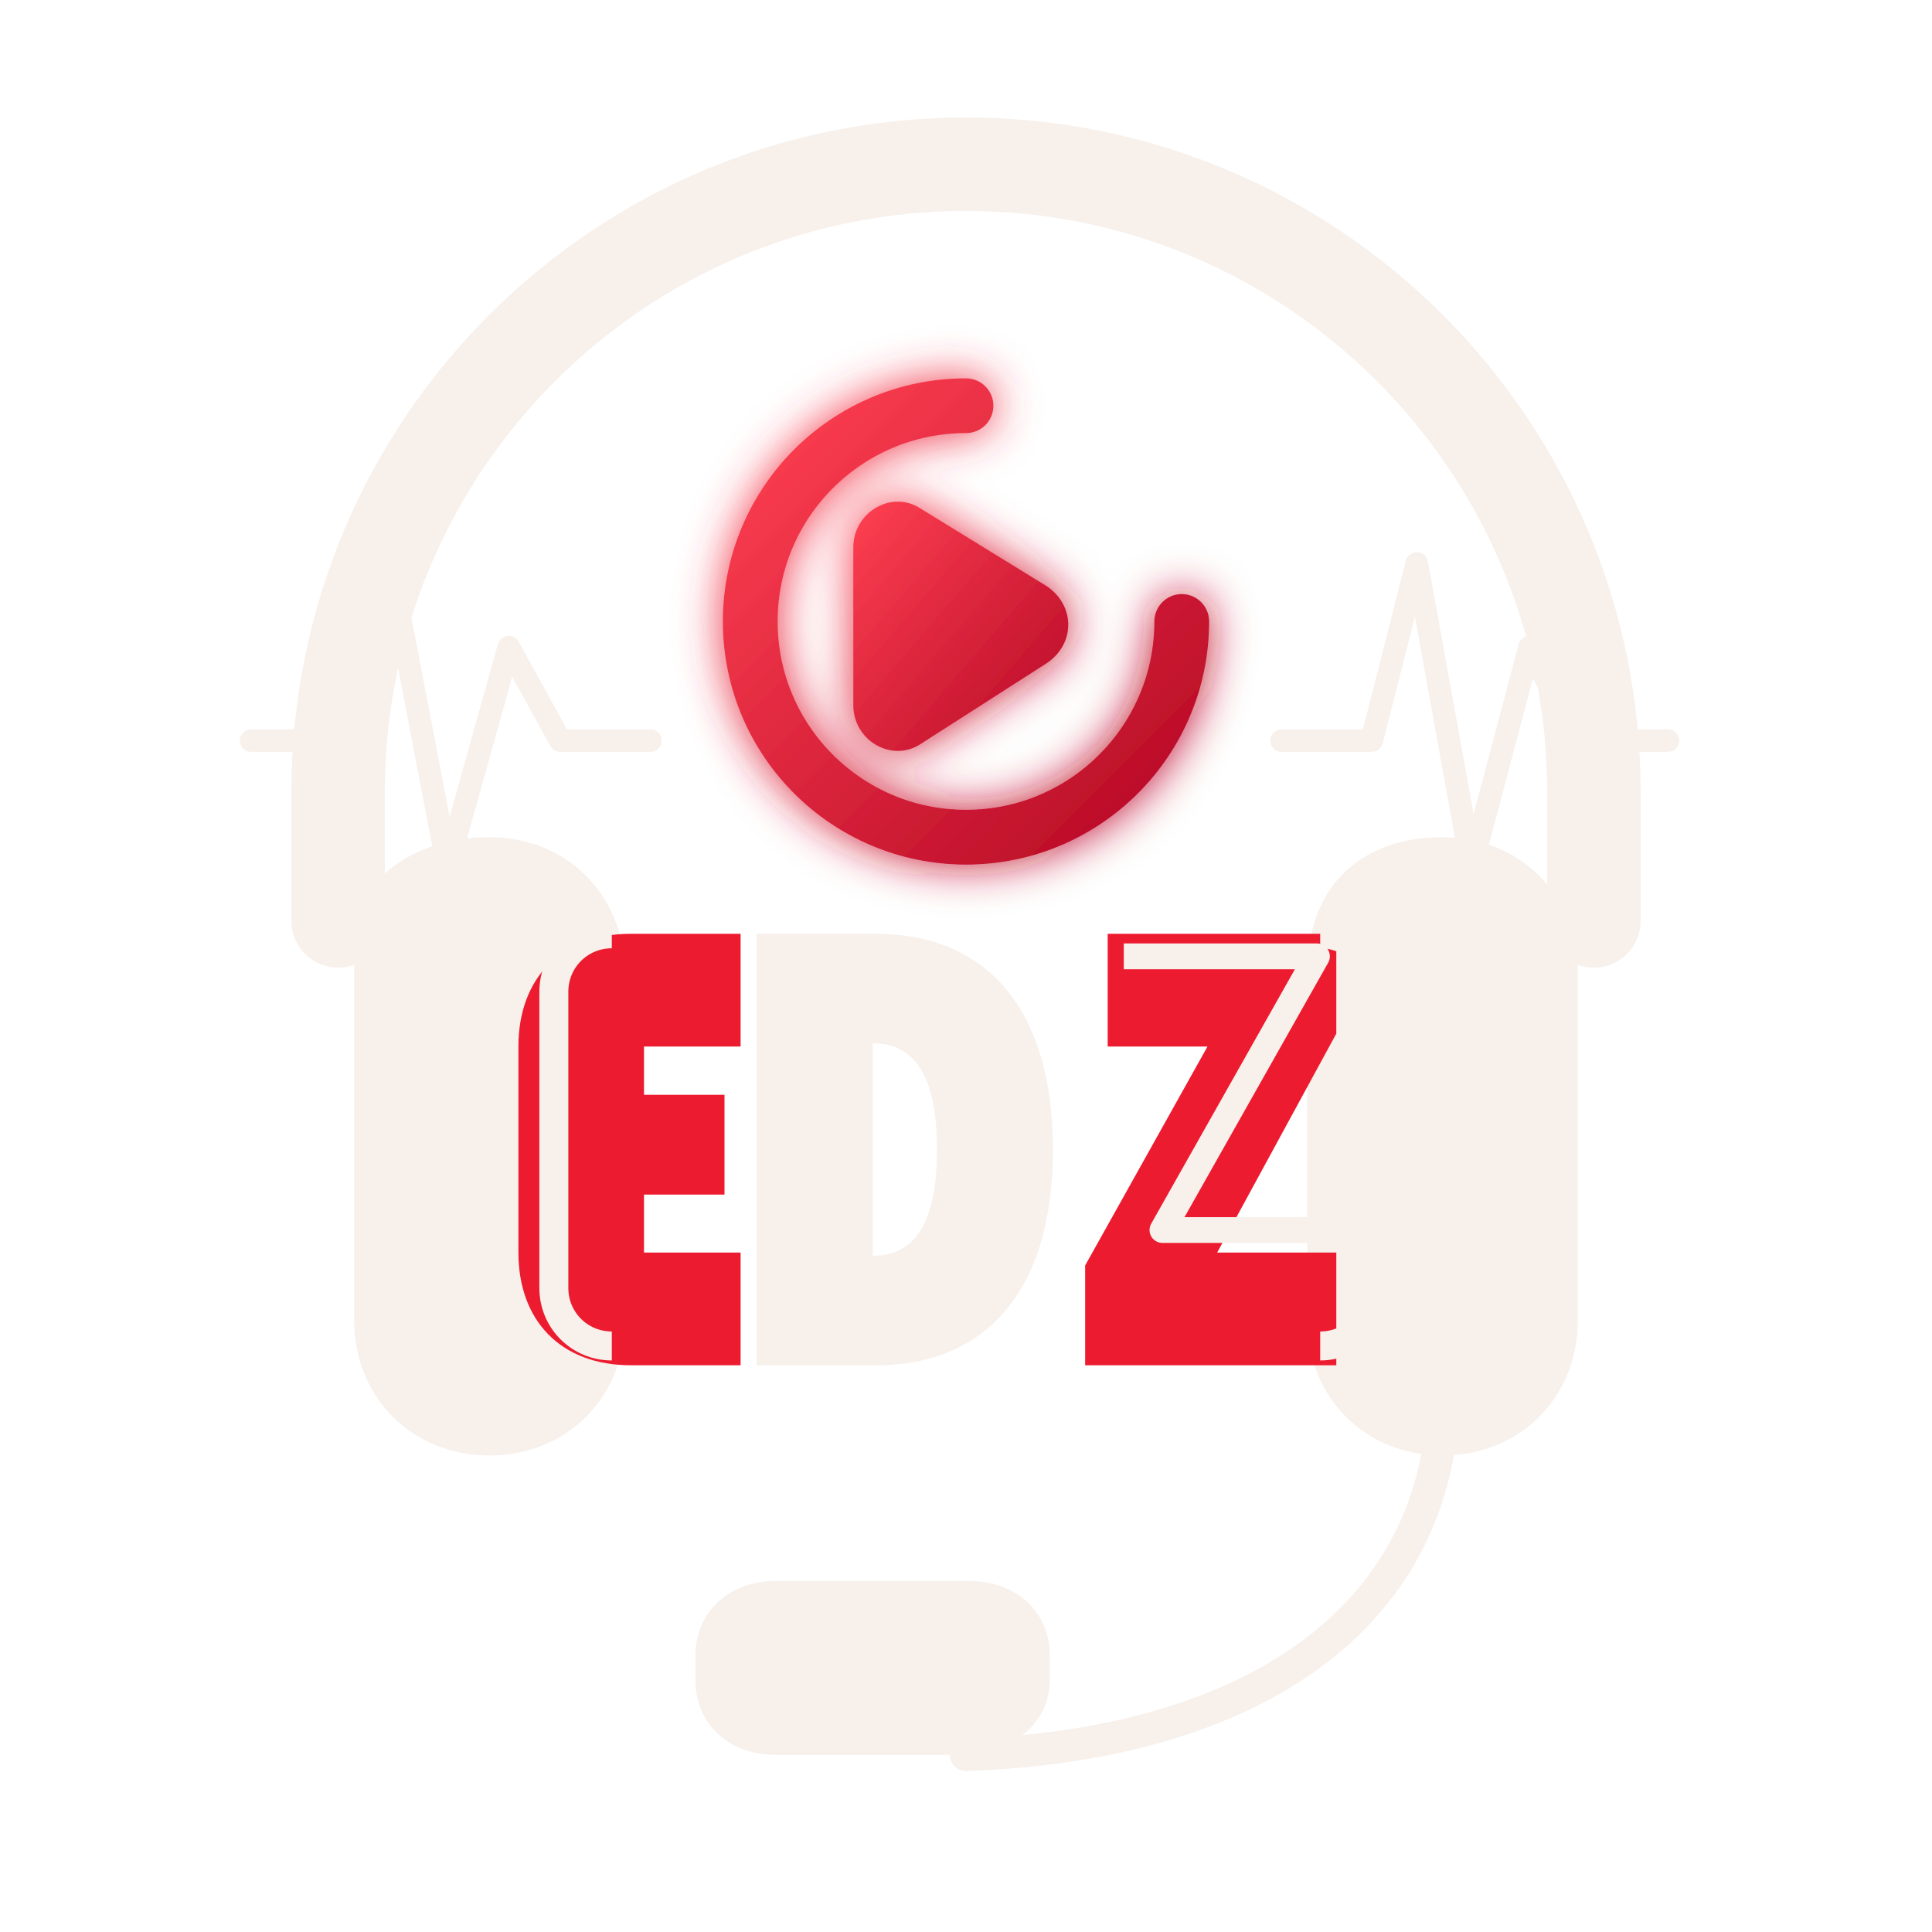
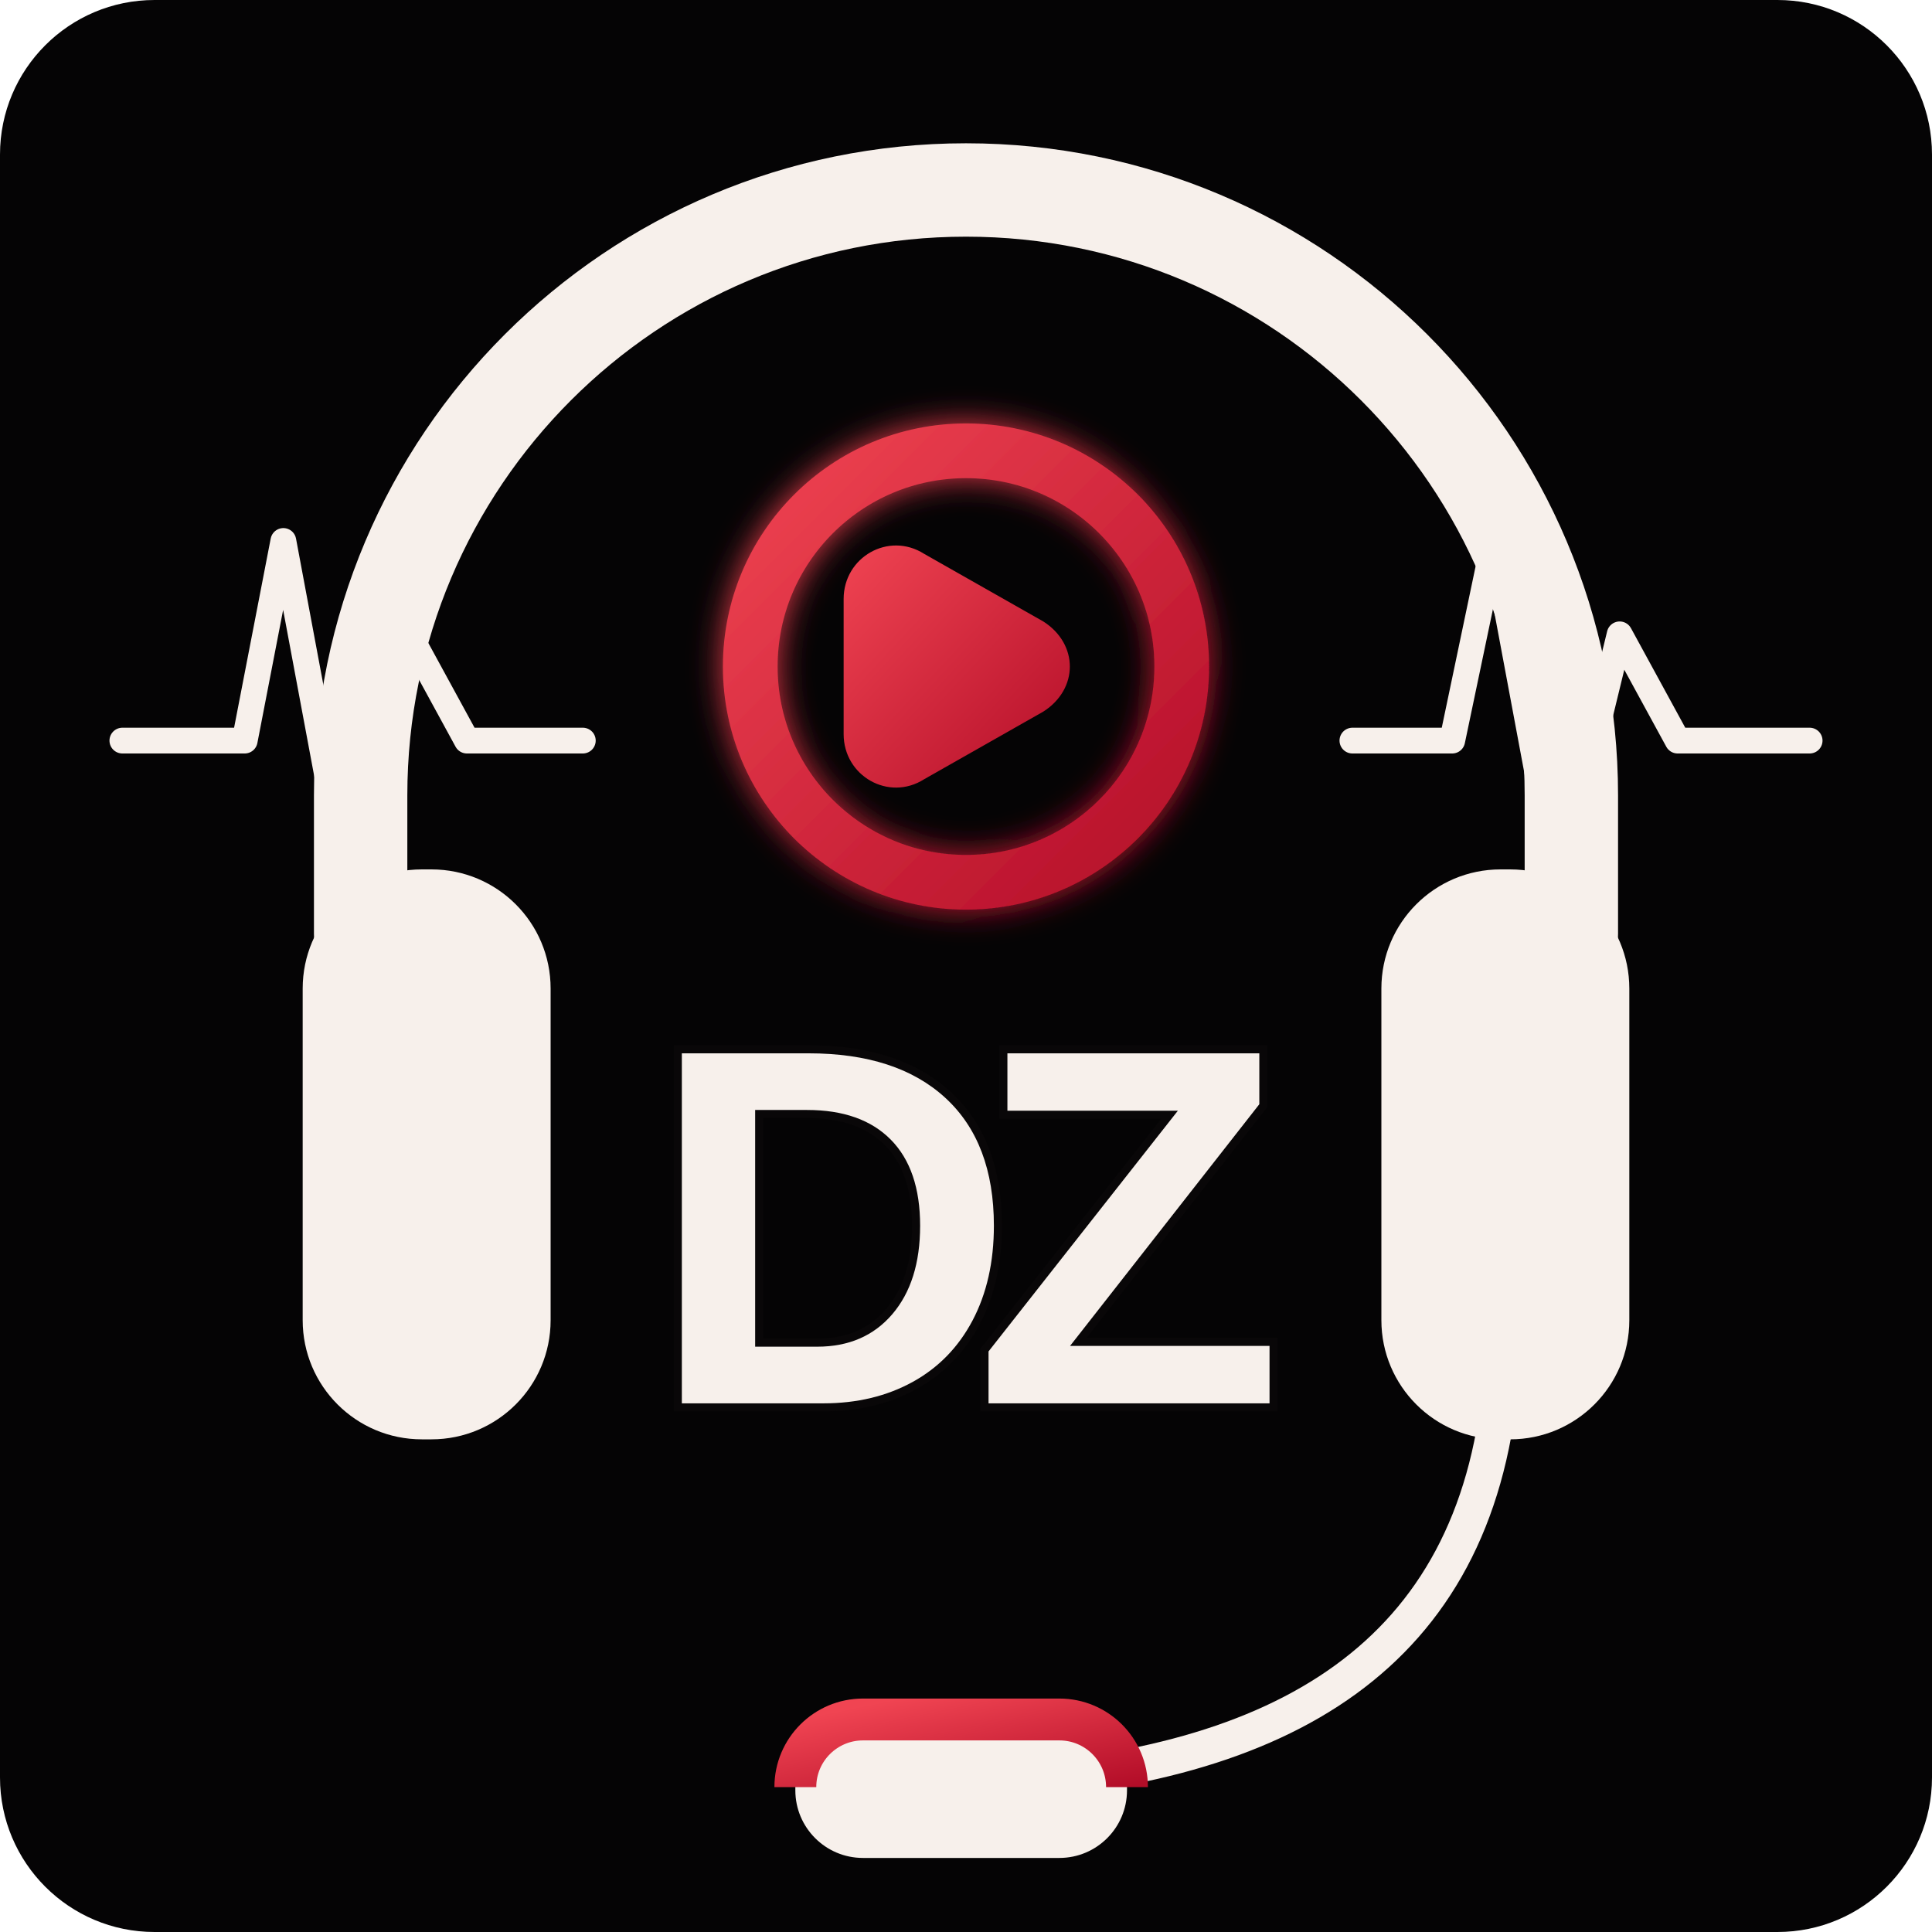
- <svg xmlns="http://www.w3.org/2000/svg" viewBox="0 0 600 600" role="img" aria-labelledby="t d">
+ <svg xmlns="http://www.w3.org/2000/svg" viewBox="0 0 600 600" role="img" aria-labelledby="title desc">
  <defs>
-     <filter id="glow" x="-40%" y="-40%" width="180%" height="180%">
-       <feGaussianBlur stdDeviation="7" result="b" />
+     <linearGradient id="red" x1="0" y1="0" x2="1" y2="1">
+       <stop stop-color="#f04452" />
+       <stop offset="1" stop-color="#b30d28" />
+     </linearGradient>
+     <filter id="soft" x="-30%" y="-30%" width="160%" height="160%">
+       <feGaussianBlur stdDeviation="5" result="blur" />
      <feMerge>
-         <feMergeNode in="b" />
+         <feMergeNode in="blur" />
        <feMergeNode in="SourceGraphic" />
      </feMerge>
    </filter>
-     <linearGradient id="red" x1="0" y1="0" x2="1" y2="1">
-       <stop stop-color="#ff4052" />
-       <stop offset="1" stop-color="#b50925" />
-     </linearGradient>
  </defs>
-   <g fill="none" stroke="#f7f0eb" stroke-linecap="round" stroke-linejoin="round">
-     <path d="M105 286V246a195 195 0 0 1 390 0v40" stroke-width="29" />
-     <path d="M110 292v118c0 24 18 42 42 42h0c24 0 42-18 42-42V302c0-24-18-42-42-42h0c-24 0-42 14-42 32z" fill="#f7f0eb" stroke="none" />
-     <path d="M406 302v108c0 24 18 42 42 42h0c24 0 42-18 42-42V302c0-24-18-42-42-42h0c-24 0-42 14-42 42z" fill="#f7f0eb" stroke="none" />
-     <path d="M448 440c-5 65-62 102-148 105" stroke-width="10" />
-     <path d="M299 545h-58c-15 0-25-10-25-23v-8c0-13 10-23 25-23h60c15 0 25 10 25 23v8c0 13-12 23-27 23z" fill="#f7f0eb" stroke="none" />
-   </g>
-   <g fill="none" stroke="#f7f0eb" stroke-width="7" stroke-linecap="round" stroke-linejoin="round">
-     <path d="M78 230h31l12-55 18 94 19-68 16 29h28" />
-     <path d="M398 230h28l14-55 17 94 18-68 15 29h28" />
-   </g>
-   <g filter="url(#glow)">
-     <path d="M300 126a67 67 0 1 0 67 67" fill="none" stroke="url(#red)" stroke-width="17" stroke-linecap="round" />
-     <path d="M286 158c-9-6-21 1-21 12v49c0 11 12 18 21 12l39-25c9-6 9-18 0-24z" fill="url(#red)" />
-   </g>
-   <path d="M196 290c-22 0-35 14-35 35v64c0 21 13 35 35 35h34v-35h-30v-18h25v-31h-25v-15h30v-35z" fill="#ed1b2f" />
-   <path d="M235 290h37c34 0 55 23 55 67s-21 67-55 67h-37V290zm36 34v66c13 0 20-10 20-33s-7-33-20-33z" fill="#f7f0eb" />
-   <path d="M344 290h71v31l-37 68h37v35h-78v-31l38-68h-31z" fill="#ed1b2f" />
-   <path d="M349 297h60l-48 85h46" fill="none" stroke="#f7f0eb" stroke-width="8" stroke-linejoin="round" />
-   <path d="M190 290c-10 0-18 8-18 18v92c0 10 8 18 18 18" fill="none" stroke="#f7f0eb" stroke-width="9" />
-   <path d="M410 290c10 0 18 8 18 18v92c0 10-8 18-18 18" fill="none" stroke="#f7f0eb" stroke-width="9" />
+   <rect width="600" height="600" rx="48" fill="#050405" />
+   <path d="M112 290V247a188 188 0 0 1 376 0v43" fill="none" stroke="#f7f0eb" stroke-width="29" stroke-linecap="round" />
+   <rect x="94" y="270" width="77" height="177" rx="37" fill="#f7f0eb" />
+   <rect x="429" y="270" width="77" height="177" rx="37" fill="#f7f0eb" />
+   <path d="M466 430c-8 84-67 119-160 124" fill="none" stroke="#f7f0eb" stroke-width="11" stroke-linecap="round" />
+   <rect x="247" y="534" width="103" height="43" rx="21" fill="#f7f0eb" />
+   <path d="M247 555a21 21 0 0 1 21-21h61a21 21 0 0 1 21 21" fill="none" stroke="url(#red)" stroke-width="13" />
+   <path d="M38 230h38l12-62 20 107 19-78 18 33h36 M420 230h31l13-62 20 107 19-78 18 33h41" fill="none" stroke="#f7f0eb" stroke-width="8" stroke-linecap="round" stroke-linejoin="round" />
+   <circle cx="300" cy="207" r="67" fill="none" stroke="url(#red)" stroke-width="17" filter="url(#soft)" />
+   <path d="M287 172c-11-7-25 1-25 14v42c0 13 14 21 25 14l37-21c11-7 11-21 0-28z" fill="url(#red)" />
+   <text x="300" y="391" text-anchor="middle" dominant-baseline="middle" font-family="Arial,Helvetica,sans-serif" font-size="158" font-weight="900" letter-spacing="-13" fill="#f7f0eb" stroke="#090708" stroke-width="5" paint-order="stroke">DZ</text>
+   <path d="M215 414h170" stroke="url(#red)" stroke-width="9" stroke-linecap="round" />
</svg>
